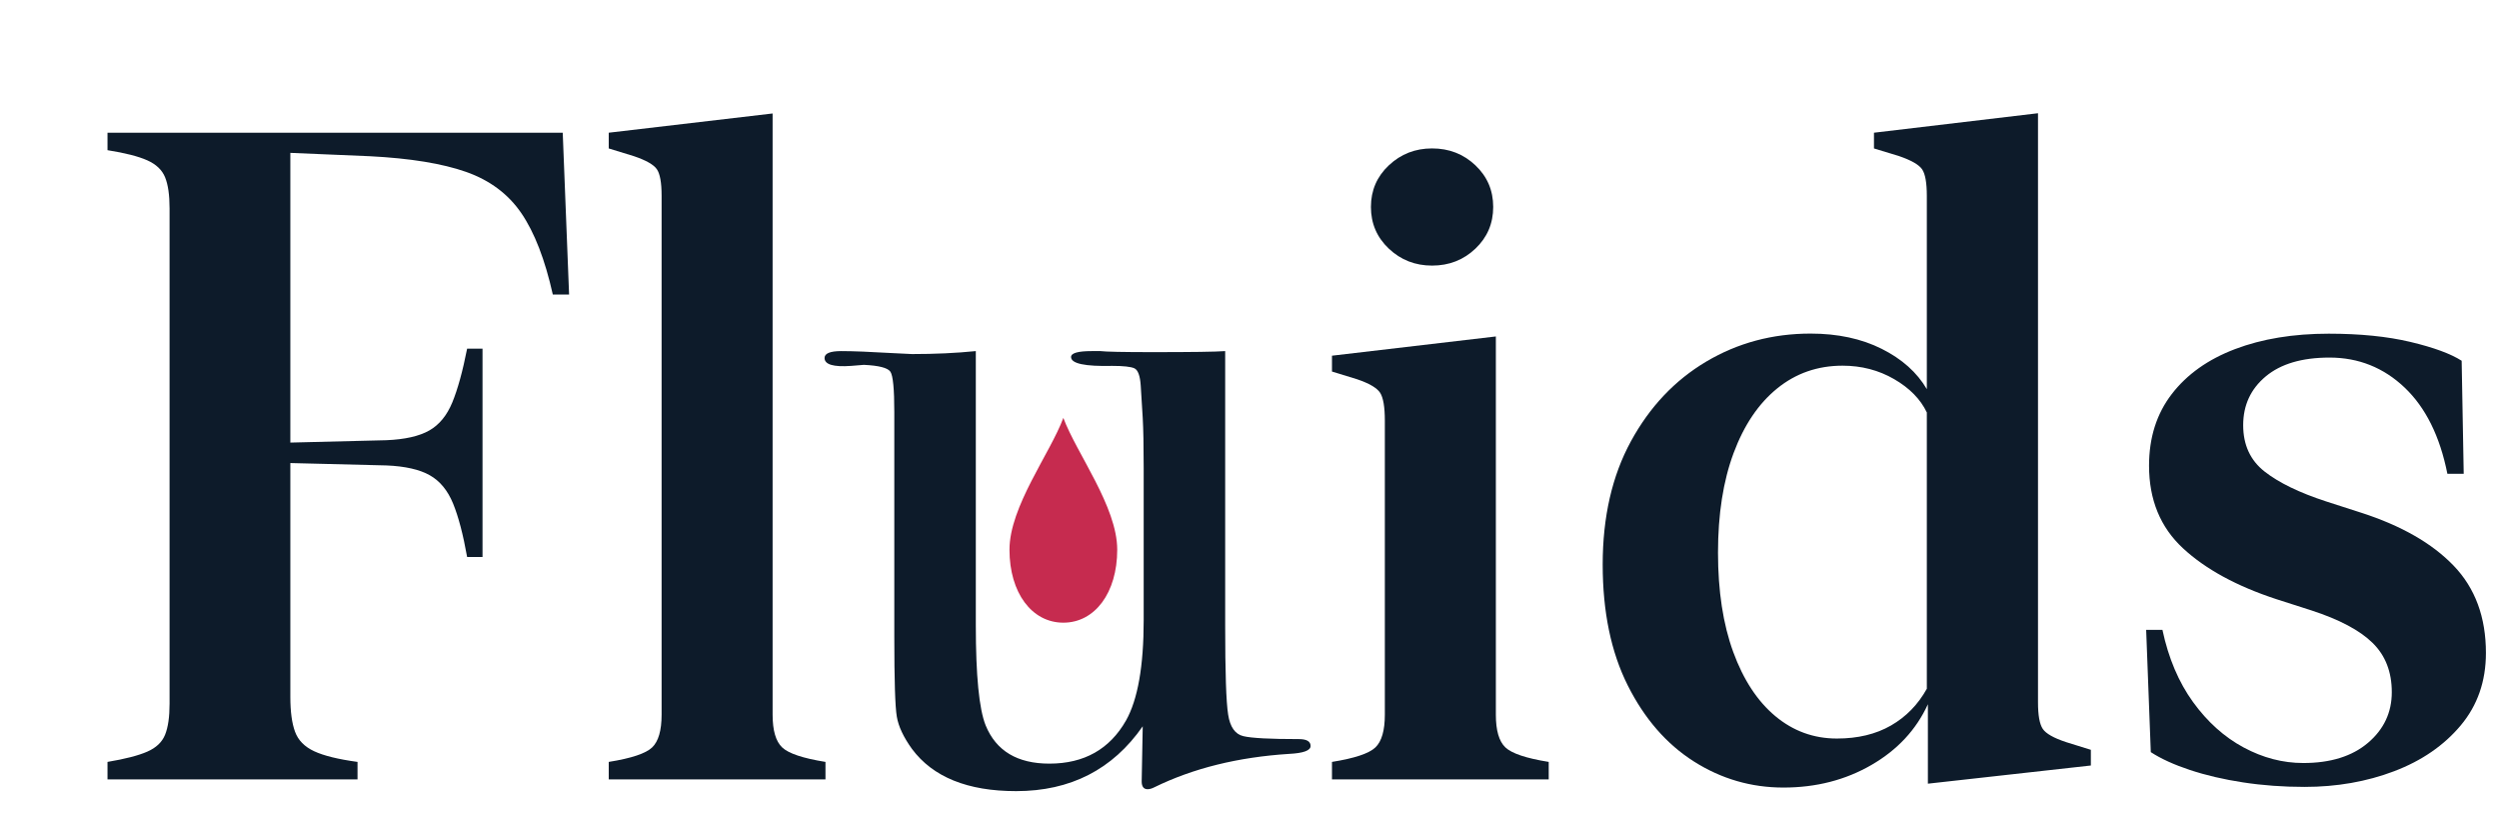
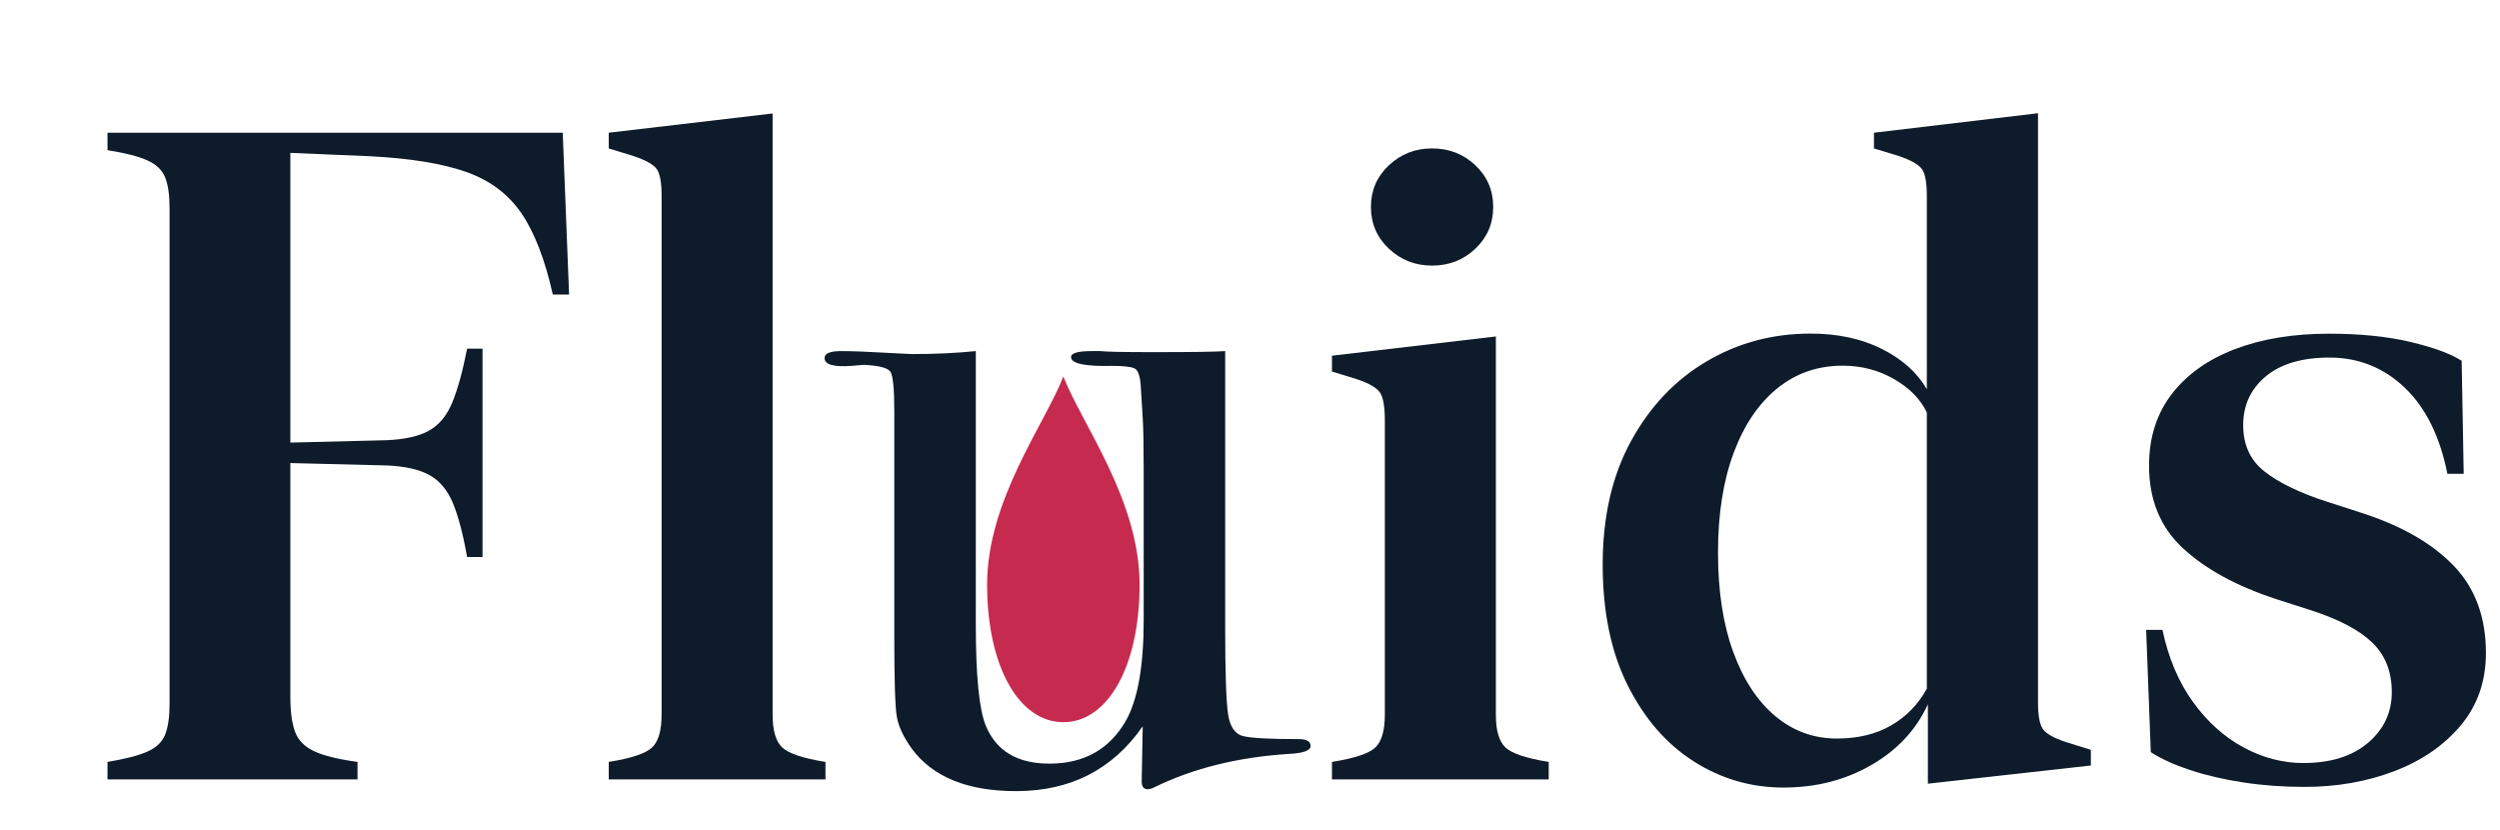
<svg xmlns="http://www.w3.org/2000/svg" viewBox="0 5 150.76 50" role="img" aria-labelledby="title desc">
  <g fill="#0d1b2a">
    <path d="M1071.927 1444 1086.134 1082.736H1049.756Q1023.573 1199.659 979.617 1264.091Q935.66 1328.523 855.921 1356.553Q776.181 1384.582 641.256 1391.496L463.463 1399.005V752.063L678.096 757.381Q740.051 759.986 773.653 778.995Q807.256 798.003 825.314 841.941Q843.372 885.878 858.367 961.84H892.749V496.583H858.367Q844.932 572.11 826.956 616.002Q808.979 659.893 774.833 679.165Q740.686 698.437 678.096 701.041L463.463 706.359V183.875Q463.463 134.875 473.959 106.345Q484.456 77.815 516.735 62.821Q549.013 47.827 613.529 39.008V0H55.017V39.008Q113.915 48.866 143.776 61.904Q173.637 74.942 183.645 99.771Q193.653 124.6 193.653 168.963V1275.037Q193.653 1319.837 183.645 1344.447Q173.637 1369.058 143.776 1382.369Q113.915 1395.681 55.017 1404.992V1444Z" transform="translate(5.000 52) scale(0.027006 -0.027006)" />
    <path d="M413.809 1486.955V144.432Q413.809 91.677 435.095 71.426Q456.381 51.175 531.893 39.008V0H47.734V39.008Q123.683 51.175 144.751 71.426Q165.818 91.677 165.818 144.432V1303.399Q165.818 1347.146 155.175 1362.545Q144.532 1377.944 103.353 1391.823L47.734 1408.874V1444Z" transform="translate(35.435 52) scale(0.027006 -0.027006)" />
    <path d="M24 -1.633C24 -1.41 23.648 -1.281 22.945 -1.246C20.449 -1.086 18.258 -.543 16.367 .383C16.238 .449 16.129 .48 16.031 .48C15.84 .48 15.742 .352 15.742 .098L15.793 -2.594C14.32 -.48 12.258 .574 9.602 .574C7.234 .574 5.535 -.113 4.512 -1.488C4.098 -2.062 3.848 -2.594 3.77 -3.07C3.688 -3.551 3.648 -4.848 3.648 -6.961V-17.953C3.648 -19.074 3.586 -19.727 3.457 -19.922C3.328 -20.113 2.895 -20.223 2.16 -20.258L1.535 -20.207C.672 -20.145 .238 -20.273 .238 -20.594C.238 -20.816 .512 -20.93 1.055 -20.93C1.633 -20.93 2.465 -20.895 3.551 -20.832C4.094 -20.801 4.414 -20.785 4.512 -20.785C5.633 -20.785 6.672 -20.832 7.633 -20.93V-7.535C7.633 -5.07 7.793 -3.441 8.113 -2.641C8.625 -1.391 9.664 -.77 11.23 -.77C12.926 -.77 14.176 -1.473 14.977 -2.879C15.551 -3.902 15.84 -5.535 15.84 -7.777V-15.215C15.84 -16.305 15.824 -17.121 15.793 -17.664L15.695 -19.246C15.664 -19.727 15.559 -20.008 15.383 -20.09C15.207 -20.168 14.848 -20.207 14.305 -20.207C12.961 -20.176 12.289 -20.32 12.289 -20.641C12.289 -20.832 12.625 -20.93 13.297 -20.93H13.727C13.984 -20.898 14.832 -20.879 16.273 -20.879C18.191 -20.879 19.375 -20.895 19.824 -20.93V-7.535C19.824 -5.23 19.871 -3.777 19.969 -3.168C20.062 -2.559 20.312 -2.207 20.711 -2.113C21.113 -2.016 22.016 -1.969 23.426 -1.969C23.809 -1.969 24 -1.855 24 -1.633Z" transform="translate(49.45 52) scale(1.234)" />
    <path d="M413.809 989.049V144.432Q413.809 91.677 435.095 71.426Q456.381 51.175 531.893 39.008V0H47.734V39.008Q123.683 51.175 144.751 71.426Q165.818 91.677 165.818 144.432V800.85Q165.818 847.203 155.175 863.439Q144.532 879.675 103.353 893.645L47.734 910.696V946.094ZM271.311 1147.279Q214.832 1147.279 174.787 1185.054Q134.741 1222.828 134.741 1278.294Q134.741 1333.588 174.834 1371.257Q214.928 1408.927 271.311 1408.927Q328.248 1408.927 368.064 1371.257Q407.881 1333.588 407.881 1278.294Q407.881 1222.828 368.064 1185.054Q328.248 1147.279 271.311 1147.279Z" transform="translate(79.067 52) scale(0.027006 -0.027006)" />
    <path d="M80.485 479.741Q80.485 639.352 143.493 754.905Q206.501 870.458 311.853 932.959Q417.204 995.461 544.886 995.461Q635.734 995.461 703.718 961.425Q771.703 927.39 804.557 871.389V1303.036Q804.557 1346.783 794.05 1362.237Q783.543 1377.69 742.454 1391.823L686.473 1408.874V1444L1052.91 1487.499V171.867Q1052.91 128.648 1063.554 112.757Q1074.197 96.866 1116.102 83.08L1170.994 66.029V30.994L806.916 -9.596V167.801Q768.118 82.755 680.917 32.254Q593.717 -18.247 484.288 -18.247Q376.06 -18.247 284.308 39.948Q192.557 98.142 136.521 209.708Q80.485 321.273 80.485 479.741ZM338.075 506.26Q338.075 377.539 372.103 284.456Q406.131 191.373 466.036 141.294Q525.942 91.214 603.677 91.214Q673.895 91.214 724.515 120.324Q775.134 149.435 804.557 202.383V819.333Q783.322 863.815 731.489 893.801Q679.655 923.787 616.236 923.787Q532.888 923.787 470.307 873.007Q407.726 822.227 372.901 728.637Q338.075 635.047 338.075 506.26Z" transform="translate(94.514 52) scale(0.027006 -0.027006)" />
    <path d="M87.973 700.473Q87.973 794.529 138.808 860.516Q189.644 926.504 280.226 960.873Q370.809 995.242 489.349 995.242Q594.543 995.242 672.088 976.767Q749.632 958.293 786.322 934.794L790.899 682.398H754.431Q729.373 808.075 658.819 874.986Q588.266 941.898 491.072 941.898Q398.977 941.898 348.62 899.814Q298.263 857.73 298.263 790.924Q298.263 724.845 346.105 687.376Q393.947 649.907 483.344 620.751L561.548 595.566Q696.361 552.14 768.447 477.138Q840.533 402.136 840.533 282.402Q840.533 187.674 784.214 120.515Q727.895 53.356 635.614 18.28Q543.333 -16.796 435.344 -16.796Q363.817 -16.796 298.338 -6.781Q232.859 3.233 179.525 20.918Q126.19 38.603 91.891 60.852L81.541 333.819H117.918Q138.032 239.333 186.168 172.818Q234.305 106.303 299.026 71.426Q363.747 36.549 432.531 36.549Q524.032 36.549 577.138 81.693Q630.243 126.838 630.243 194.753Q630.243 262.766 587.306 304.804Q544.369 346.841 450.908 377.248L372.342 402.434Q239.211 446.045 163.592 516.242Q87.973 586.438 87.973 700.473Z" transform="translate(127.272 52) scale(0.027006 -0.027006)" />
  </g>
-   <path fill="#c62b4f" d="M64.15 30.2C63.35 32.35 60.9 35.55 60.9 38.15C60.9 40.75 62.25 42.55 64.15 42.55C66.05 42.55 67.4 40.75 67.4 38.15C67.4 35.55 64.95 32.35 64.15 30.2Z" />
+   <path fill="#c62b4f" d="M64.15 27.7C63.05 30.55 59.55 35.15 59.55 40.25C59.55 45.15 61.45 48.55 64.15 48.55C66.85 48.55 68.75 45.15 68.75 40.25C68.75 35.15 65.25 30.55 64.15 27.7Z" />
</svg>
